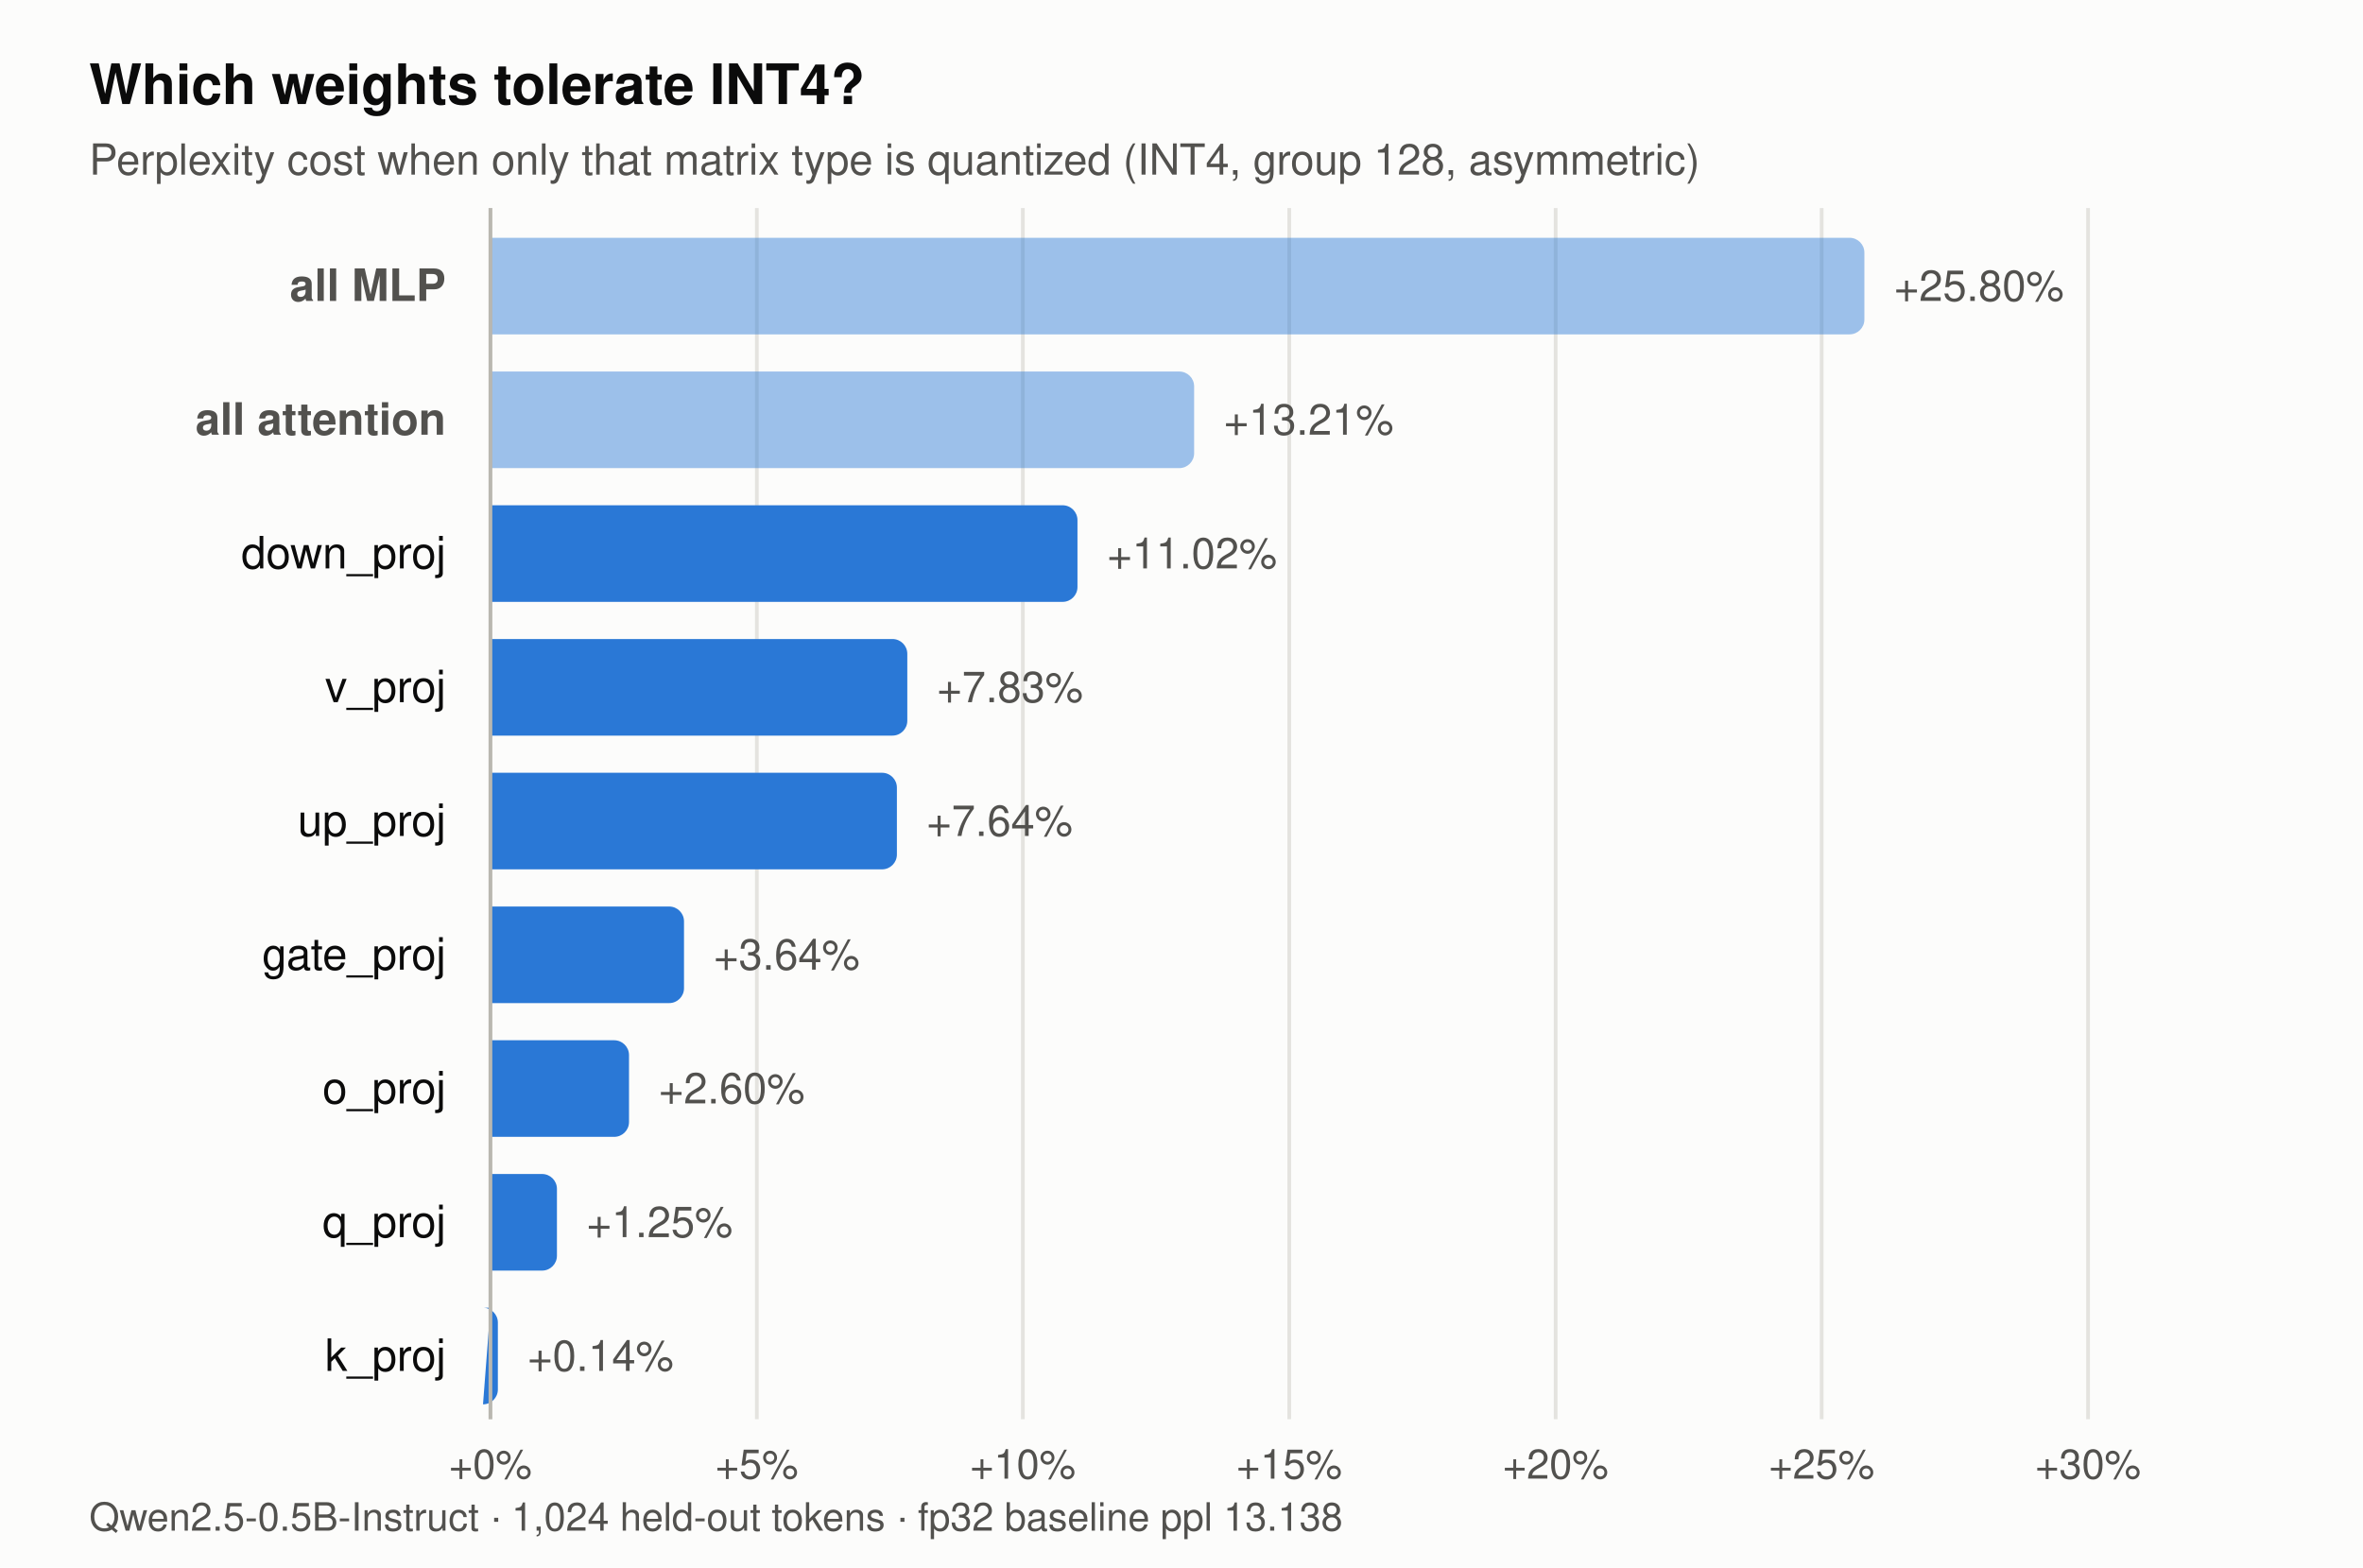
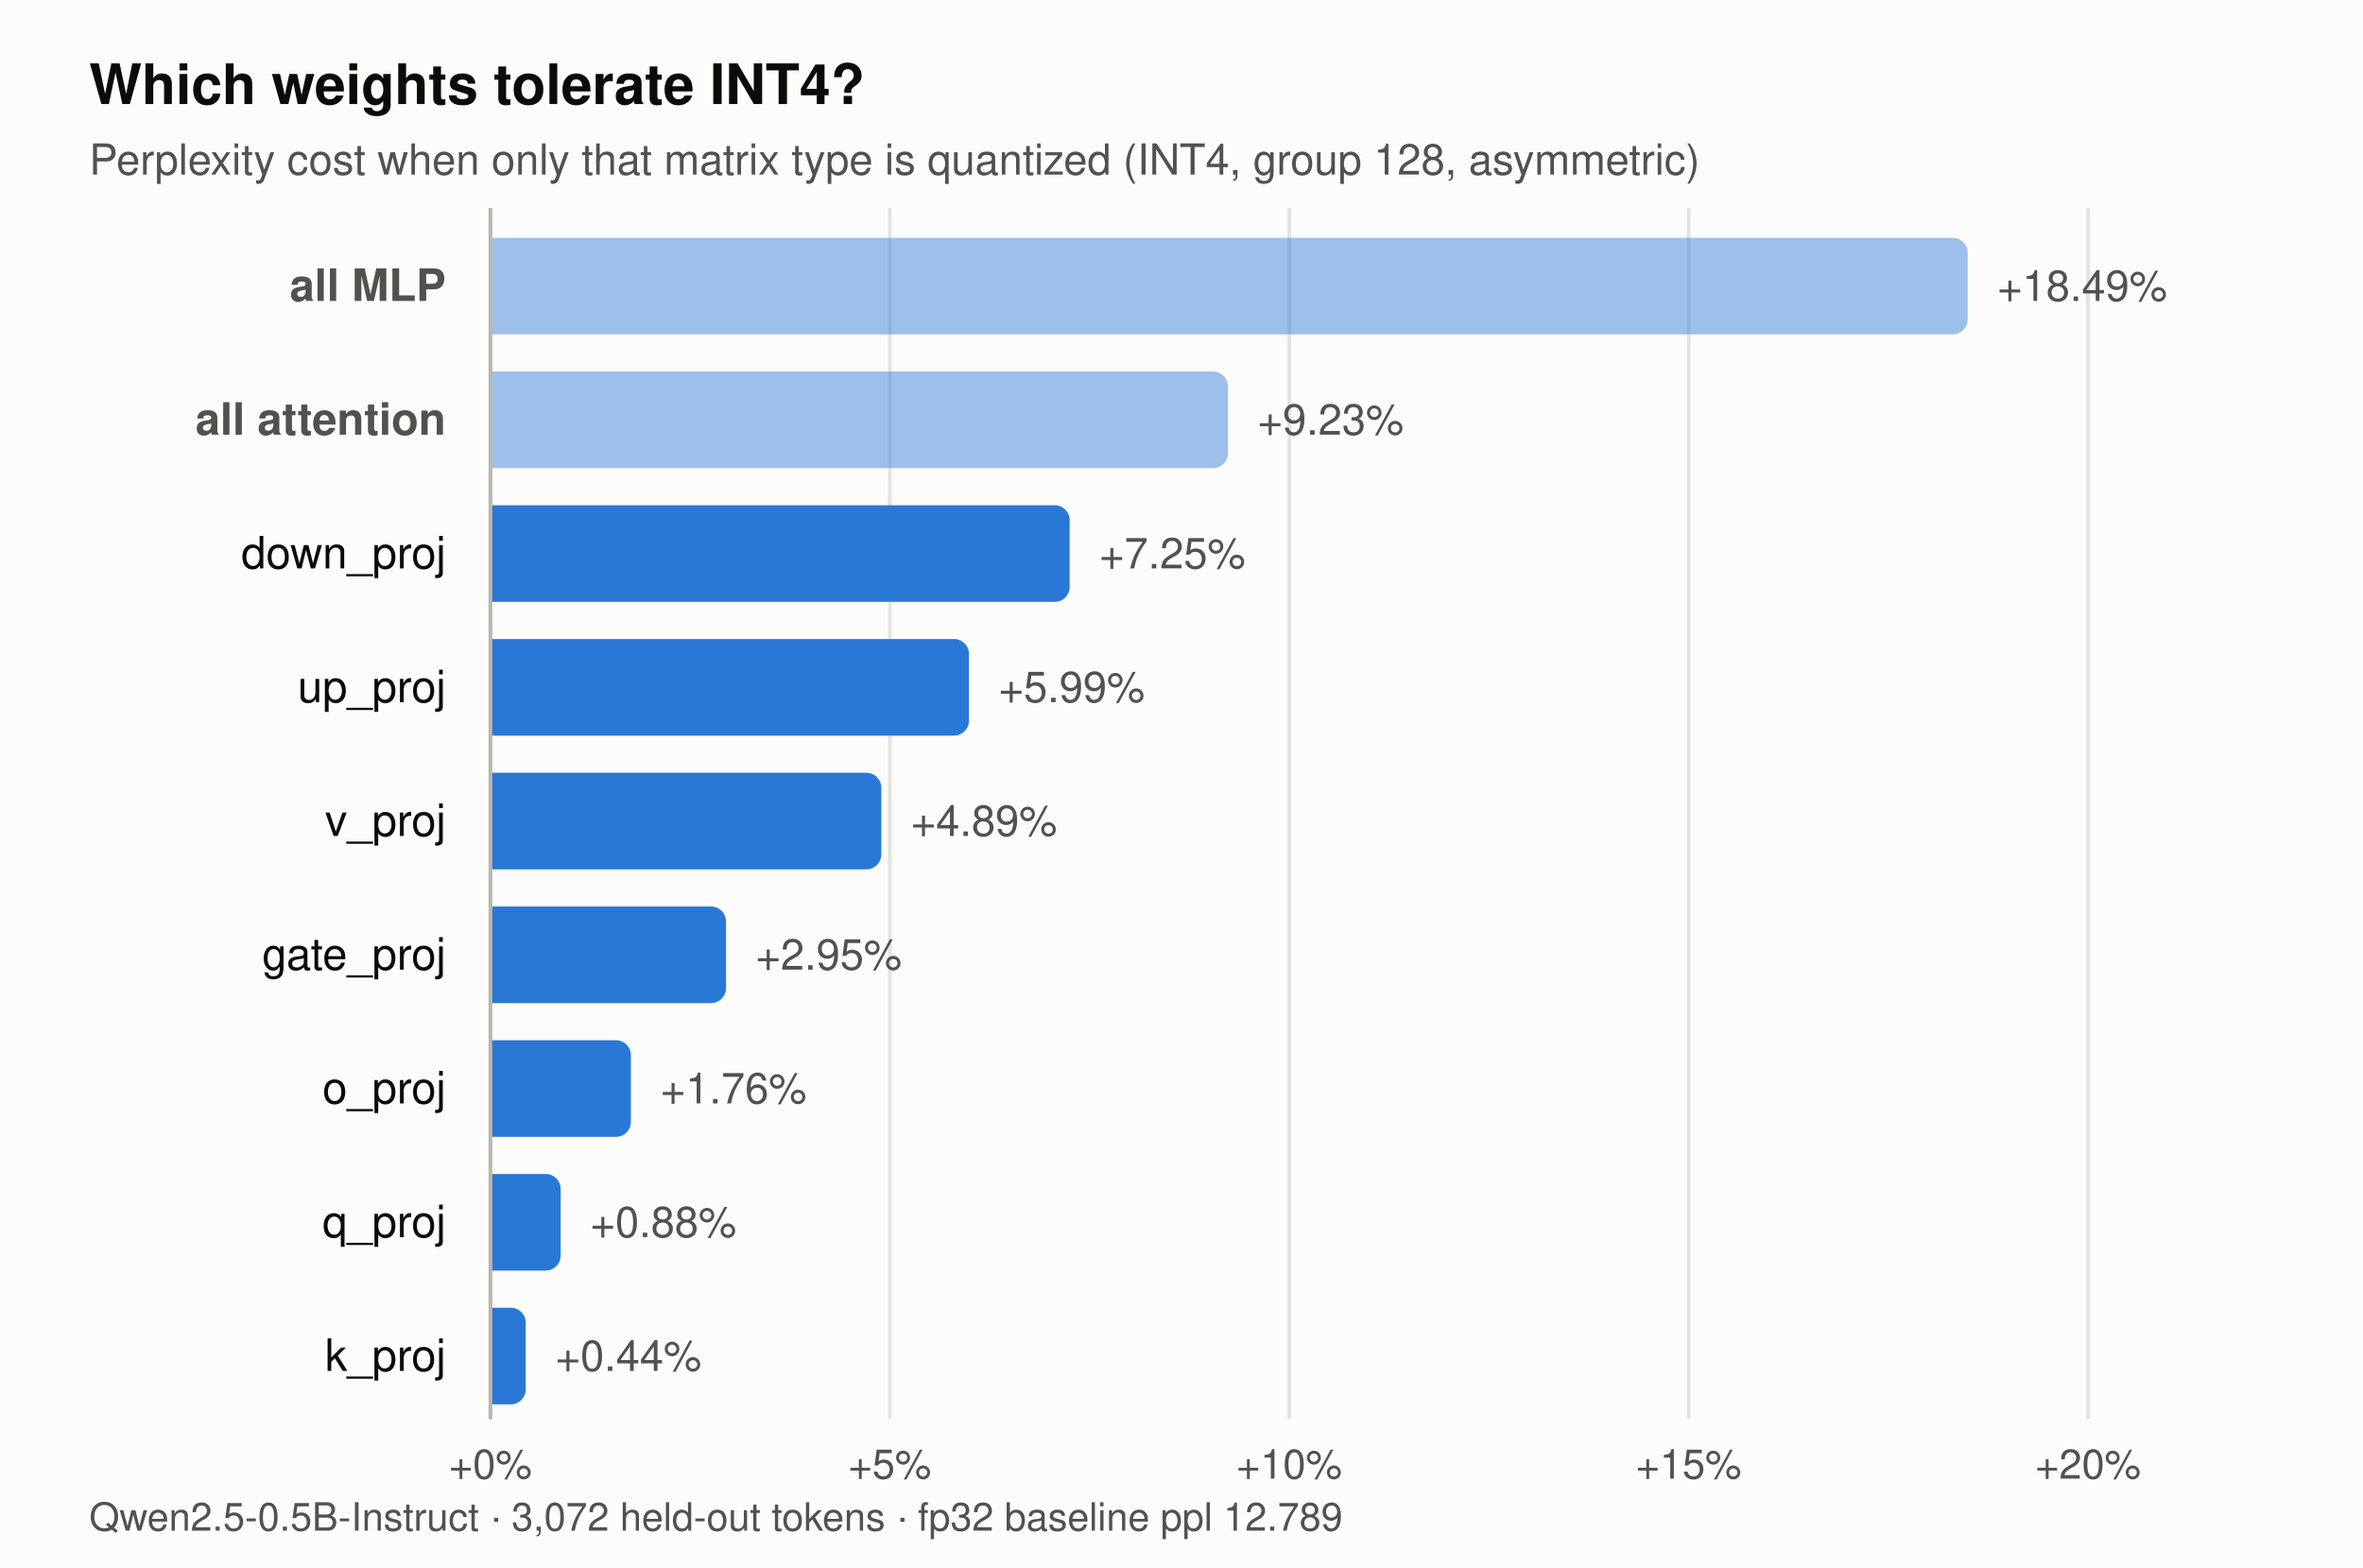
<svg xmlns="http://www.w3.org/2000/svg" width="636" height="422" viewBox="0 0 636 422" font-family="ui-sans-serif,-apple-system,BlinkMacSystemFont,'Segoe UI',Helvetica,Arial,sans-serif" role="img" aria-label="Perplexity cost of INT4 quantization by weight matrix type">
  <rect width="636" height="422" fill="#fcfcfb" />
  <text x="24" y="28" fill="#0b0b0b" font-size="15" font-weight="600">Which weights tolerate INT4?</text>
  <text x="24" y="47" fill="#52514e" font-size="11.5">Perplexity cost when only that matrix type is quantized (INT4, group 128, asymmetric)</text>
  <line x1="132.0" y1="56" x2="132.0" y2="382" stroke="#e4e3df" stroke-width="1" />
  <text x="132.0" y="398" fill="#52514e" font-size="11" text-anchor="middle">+0%</text>
-   <line x1="203.7" y1="56" x2="203.7" y2="382" stroke="#e4e3df" stroke-width="1" />
-   <text x="203.7" y="398" fill="#52514e" font-size="11" text-anchor="middle">+5%</text>
-   <line x1="275.3" y1="56" x2="275.3" y2="382" stroke="#e4e3df" stroke-width="1" />
-   <text x="275.3" y="398" fill="#52514e" font-size="11" text-anchor="middle">+10%</text>
+   <line x1="239.5" y1="56" x2="239.5" y2="382" stroke="#e4e3df" stroke-width="1" />
+   <text x="239.5" y="398" fill="#52514e" font-size="11" text-anchor="middle">+5%</text>
  <line x1="347.0" y1="56" x2="347.0" y2="382" stroke="#e4e3df" stroke-width="1" />
-   <text x="347.0" y="398" fill="#52514e" font-size="11" text-anchor="middle">+15%</text>
-   <line x1="418.7" y1="56" x2="418.7" y2="382" stroke="#e4e3df" stroke-width="1" />
-   <text x="418.7" y="398" fill="#52514e" font-size="11" text-anchor="middle">+20%</text>
-   <line x1="490.3" y1="56" x2="490.3" y2="382" stroke="#e4e3df" stroke-width="1" />
-   <text x="490.3" y="398" fill="#52514e" font-size="11" text-anchor="middle">+25%</text>
+   <text x="347.0" y="398" fill="#52514e" font-size="11" text-anchor="middle">+10%</text>
+   <line x1="454.5" y1="56" x2="454.5" y2="382" stroke="#e4e3df" stroke-width="1" />
+   <text x="454.5" y="398" fill="#52514e" font-size="11" text-anchor="middle">+15%</text>
  <line x1="562.0" y1="56" x2="562.0" y2="382" stroke="#e4e3df" stroke-width="1" />
-   <text x="562.0" y="398" fill="#52514e" font-size="11" text-anchor="middle">+30%</text>
+   <text x="562.0" y="398" fill="#52514e" font-size="11" text-anchor="middle">+20%</text>
  <text x="120" y="81.0" fill="#52514e" font-size="12" text-anchor="end" font-weight="600">all MLP</text>
-   <path d="M132 64 h365.8 a4 4 0 0 1 4 4 v18 a4 4 0 0 1 -4 4 h-365.8 z" fill="#2a78d6" fill-opacity="0.45" />
-   <text x="509.8" y="81.0" fill="#52514e" font-size="11.5">+25.80%</text>
+   <path d="M132 64 h393.6 a4 4 0 0 1 4 4 v18 a4 4 0 0 1 -4 4 h-393.6 z" fill="#2a78d6" fill-opacity="0.45" />
+   <text x="537.6" y="81.0" fill="#52514e" font-size="11.5">+18.49%</text>
  <text x="120" y="117.0" fill="#52514e" font-size="12" text-anchor="end" font-weight="600">all attention</text>
-   <path d="M132 100 h185.4 a4 4 0 0 1 4 4 v18 a4 4 0 0 1 -4 4 h-185.4 z" fill="#2a78d6" fill-opacity="0.45" />
-   <text x="329.4" y="117.0" fill="#52514e" font-size="11.5">+13.21%</text>
+   <path d="M132 100 h194.5 a4 4 0 0 1 4 4 v18 a4 4 0 0 1 -4 4 h-194.5 z" fill="#2a78d6" fill-opacity="0.45" />
+   <text x="338.5" y="117.0" fill="#52514e" font-size="11.5">+9.23%</text>
  <text x="120" y="153.0" fill="#0b0b0b" font-size="12" text-anchor="end">down_proj</text>
-   <path d="M132 136 h154.0 a4 4 0 0 1 4 4 v18 a4 4 0 0 1 -4 4 h-154.0 z" fill="#2a78d6" fill-opacity="1" />
-   <text x="298.0" y="153.0" fill="#52514e" font-size="11.5">+11.02%</text>
-   <text x="120" y="189.0" fill="#0b0b0b" font-size="12" text-anchor="end">v_proj</text>
-   <path d="M132 172 h108.2 a4 4 0 0 1 4 4 v18 a4 4 0 0 1 -4 4 h-108.2 z" fill="#2a78d6" fill-opacity="1" />
-   <text x="252.2" y="189.0" fill="#52514e" font-size="11.5">+7.83%</text>
-   <text x="120" y="225.0" fill="#0b0b0b" font-size="12" text-anchor="end">up_proj</text>
-   <path d="M132 208 h105.4 a4 4 0 0 1 4 4 v18 a4 4 0 0 1 -4 4 h-105.4 z" fill="#2a78d6" fill-opacity="1" />
-   <text x="249.4" y="225.0" fill="#52514e" font-size="11.5">+7.64%</text>
+   <path d="M132 136 h151.9 a4 4 0 0 1 4 4 v18 a4 4 0 0 1 -4 4 h-151.9 z" fill="#2a78d6" fill-opacity="1" />
+   <text x="295.9" y="153.0" fill="#52514e" font-size="11.5">+7.25%</text>
+   <text x="120" y="189.0" fill="#0b0b0b" font-size="12" text-anchor="end">up_proj</text>
+   <path d="M132 172 h124.8 a4 4 0 0 1 4 4 v18 a4 4 0 0 1 -4 4 h-124.8 z" fill="#2a78d6" fill-opacity="1" />
+   <text x="268.8" y="189.0" fill="#52514e" font-size="11.5">+5.99%</text>
+   <text x="120" y="225.0" fill="#0b0b0b" font-size="12" text-anchor="end">v_proj</text>
+   <path d="M132 208 h101.2 a4 4 0 0 1 4 4 v18 a4 4 0 0 1 -4 4 h-101.2 z" fill="#2a78d6" fill-opacity="1" />
+   <text x="245.2" y="225.0" fill="#52514e" font-size="11.5">+4.89%</text>
  <text x="120" y="261.0" fill="#0b0b0b" font-size="12" text-anchor="end">gate_proj</text>
-   <path d="M132 244 h48.1 a4 4 0 0 1 4 4 v18 a4 4 0 0 1 -4 4 h-48.1 z" fill="#2a78d6" fill-opacity="1" />
-   <text x="192.1" y="261.0" fill="#52514e" font-size="11.5">+3.64%</text>
+   <path d="M132 244 h59.4 a4 4 0 0 1 4 4 v18 a4 4 0 0 1 -4 4 h-59.4 z" fill="#2a78d6" fill-opacity="1" />
+   <text x="203.4" y="261.0" fill="#52514e" font-size="11.5">+2.95%</text>
  <text x="120" y="297.0" fill="#0b0b0b" font-size="12" text-anchor="end">o_proj</text>
-   <path d="M132 280 h33.3 a4 4 0 0 1 4 4 v18 a4 4 0 0 1 -4 4 h-33.3 z" fill="#2a78d6" fill-opacity="1" />
-   <text x="177.3" y="297.0" fill="#52514e" font-size="11.5">+2.60%</text>
+   <path d="M132 280 h33.8 a4 4 0 0 1 4 4 v18 a4 4 0 0 1 -4 4 h-33.8 z" fill="#2a78d6" fill-opacity="1" />
+   <text x="177.8" y="297.0" fill="#52514e" font-size="11.5">+1.76%</text>
  <text x="120" y="333.0" fill="#0b0b0b" font-size="12" text-anchor="end">q_proj</text>
-   <path d="M132 316 h13.9 a4 4 0 0 1 4 4 v18 a4 4 0 0 1 -4 4 h-13.9 z" fill="#2a78d6" fill-opacity="1" />
-   <text x="157.9" y="333.0" fill="#52514e" font-size="11.5">+1.25%</text>
+   <path d="M132 316 h14.9 a4 4 0 0 1 4 4 v18 a4 4 0 0 1 -4 4 h-14.9 z" fill="#2a78d6" fill-opacity="1" />
+   <text x="158.9" y="333.0" fill="#52514e" font-size="11.5">+0.88%</text>
  <text x="120" y="369.0" fill="#0b0b0b" font-size="12" text-anchor="end">k_proj</text>
-   <path d="M132 352 h-2.0 a4 4 0 0 1 4 4 v18 a4 4 0 0 1 -4 4 h--2.0 z" fill="#2a78d6" fill-opacity="1" />
-   <text x="142.0" y="369.0" fill="#52514e" font-size="11.5">+0.14%</text>
+   <path d="M132 352 h5.5 a4 4 0 0 1 4 4 v18 a4 4 0 0 1 -4 4 h-5.5 z" fill="#2a78d6" fill-opacity="1" />
+   <text x="149.5" y="369.0" fill="#52514e" font-size="11.5">+0.44%</text>
  <line x1="132" y1="56" x2="132" y2="382" stroke="#b9b7b0" stroke-width="1" />
-   <text x="24" y="412" fill="#52514e" font-size="10.5">Qwen2.5-0.5B-Instruct · 1,024 held-out tokens · fp32 baseline ppl 13.138</text>
+   <text x="24" y="412" fill="#52514e" font-size="10.5">Qwen2.5-0.5B-Instruct · 3,072 held-out tokens · fp32 baseline ppl 12.789</text>
</svg>
